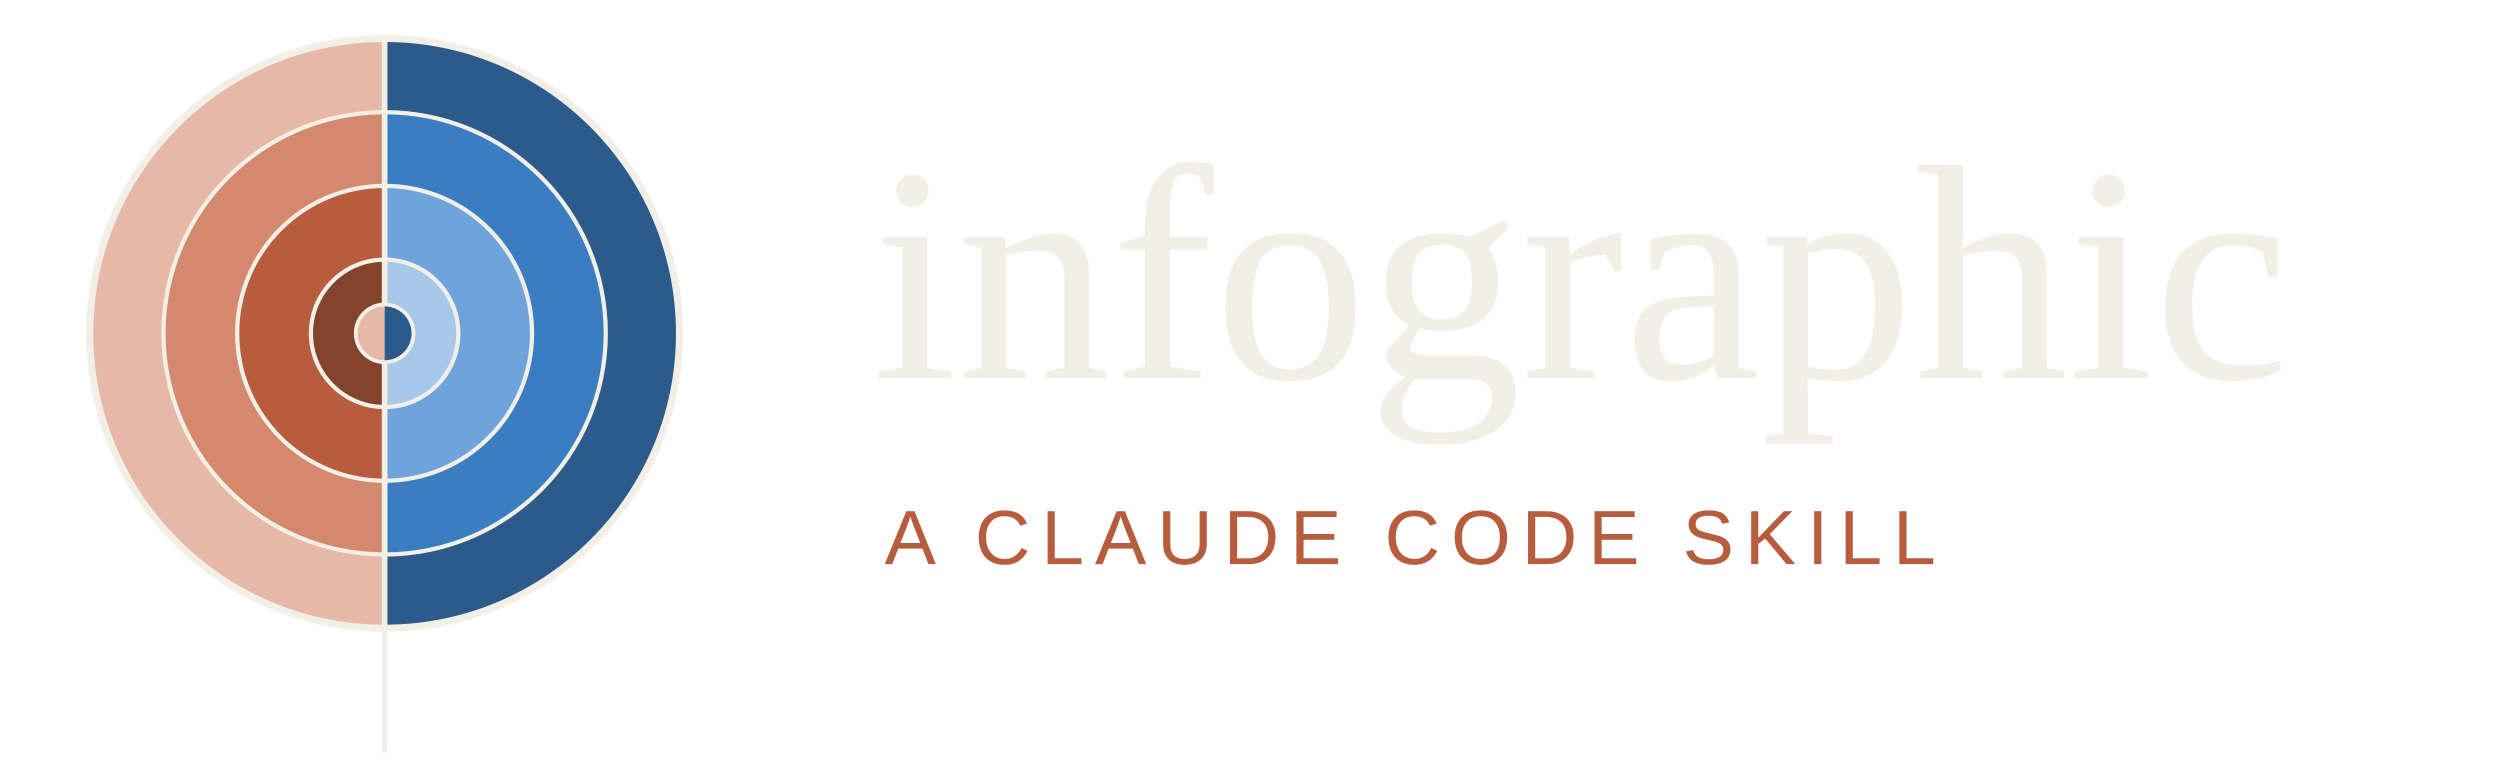
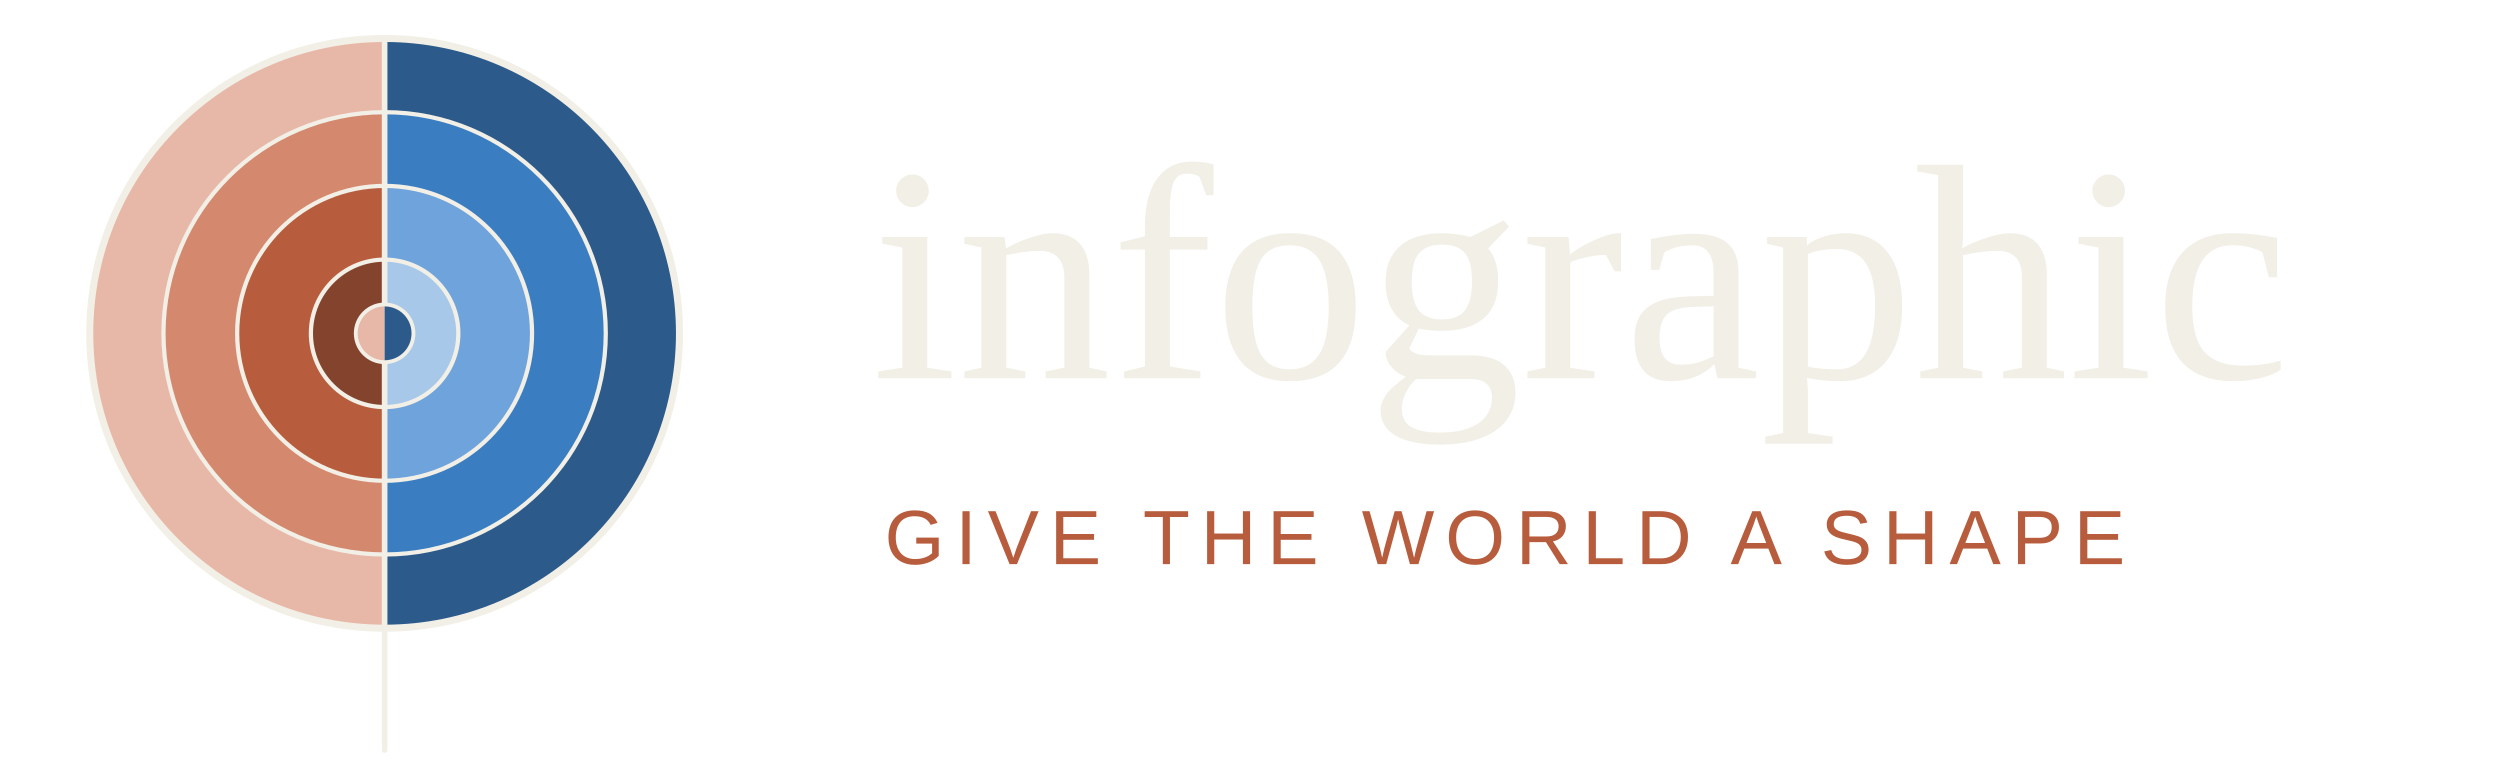
<svg xmlns="http://www.w3.org/2000/svg" viewBox="0 0 780 240" width="780" height="240" role="img" aria-labelledby="t">
  <g>
    <path d="M 120.0,12 A 92,92 0 0 0 120.0,196 L 120.0,173 A 69,69 0 0 1 120.0,35 Z" fill="#E7B8A7" />
    <path d="M 120.0,12 A 92,92 0 0 1 120.0,196 L 120.0,173 A 69,69 0 0 0 120.0,35 Z" fill="#2B5A8B" />
    <path d="M 120.0,35 A 69,69 0 0 0 120.0,173 L 120.0,150 A 46,46 0 0 1 120.0,58 Z" fill="#D4896F" />
    <path d="M 120.0,35 A 69,69 0 0 1 120.0,173 L 120.0,150 A 46,46 0 0 0 120.0,58 Z" fill="#3A7DC1" />
    <path d="M 120.0,58 A 46,46 0 0 0 120.0,150 L 120.0,127 A 23,23 0 0 1 120.0,81 Z" fill="#B75D3D" />
    <path d="M 120.0,58 A 46,46 0 0 1 120.0,150 L 120.0,127 A 23,23 0 0 0 120.0,81 Z" fill="#6EA3DB" />
    <path d="M 120.0,81 A 23,23 0 0 0 120.0,127 Z" fill="#84432D" />
    <path d="M 120.0,81 A 23,23 0 0 1 120.0,127 Z" fill="#A8C8EA" />
    <circle cx="120.0" cy="104" r="92" fill="none" stroke="#F2EFE6" stroke-width="2.20" />
    <circle cx="120.0" cy="104" r="69" fill="none" stroke="#F2EFE6" stroke-width="1.32" />
    <circle cx="120.0" cy="104" r="46" fill="none" stroke="#F2EFE6" stroke-width="1.32" />
    <circle cx="120.0" cy="104" r="23" fill="none" stroke="#F2EFE6" stroke-width="1.32" />
    <line x1="120.0" y1="12" x2="120.0" y2="234" stroke="#F2EFE6" stroke-width="1.76" stroke-linecap="round" />
    <path d="M 120.0,95 A 9,9 0 0 0 120.0,113 Z" fill="#E7B8A7" />
    <path d="M 120.0,95 A 9,9 0 0 1 120.0,113 Z" fill="#2B5A8B" />
    <circle cx="120.0" cy="104" r="9" fill="none" stroke="#F2EFE6" stroke-width="1.2" />
  </g>
  <text x="272" y="118" fill="#F2EFE6" font-size="96" font-family="Instrument Serif, Georgia, Times New Roman, serif">infographic</text>
-   <text x="276" y="176" fill="#B75D3D" font-size="24" letter-spacing="3.4" font-family="Helvetica Neue, Arial, sans-serif">A CLAUDE CODE SKILL</text>
+   <text x="276" y="176" fill="#B75D3D" font-size="24" letter-spacing="3.4" font-family="Helvetica Neue, Arial, sans-serif">GIVE THE WORLD A SHAPE</text>
</svg>
